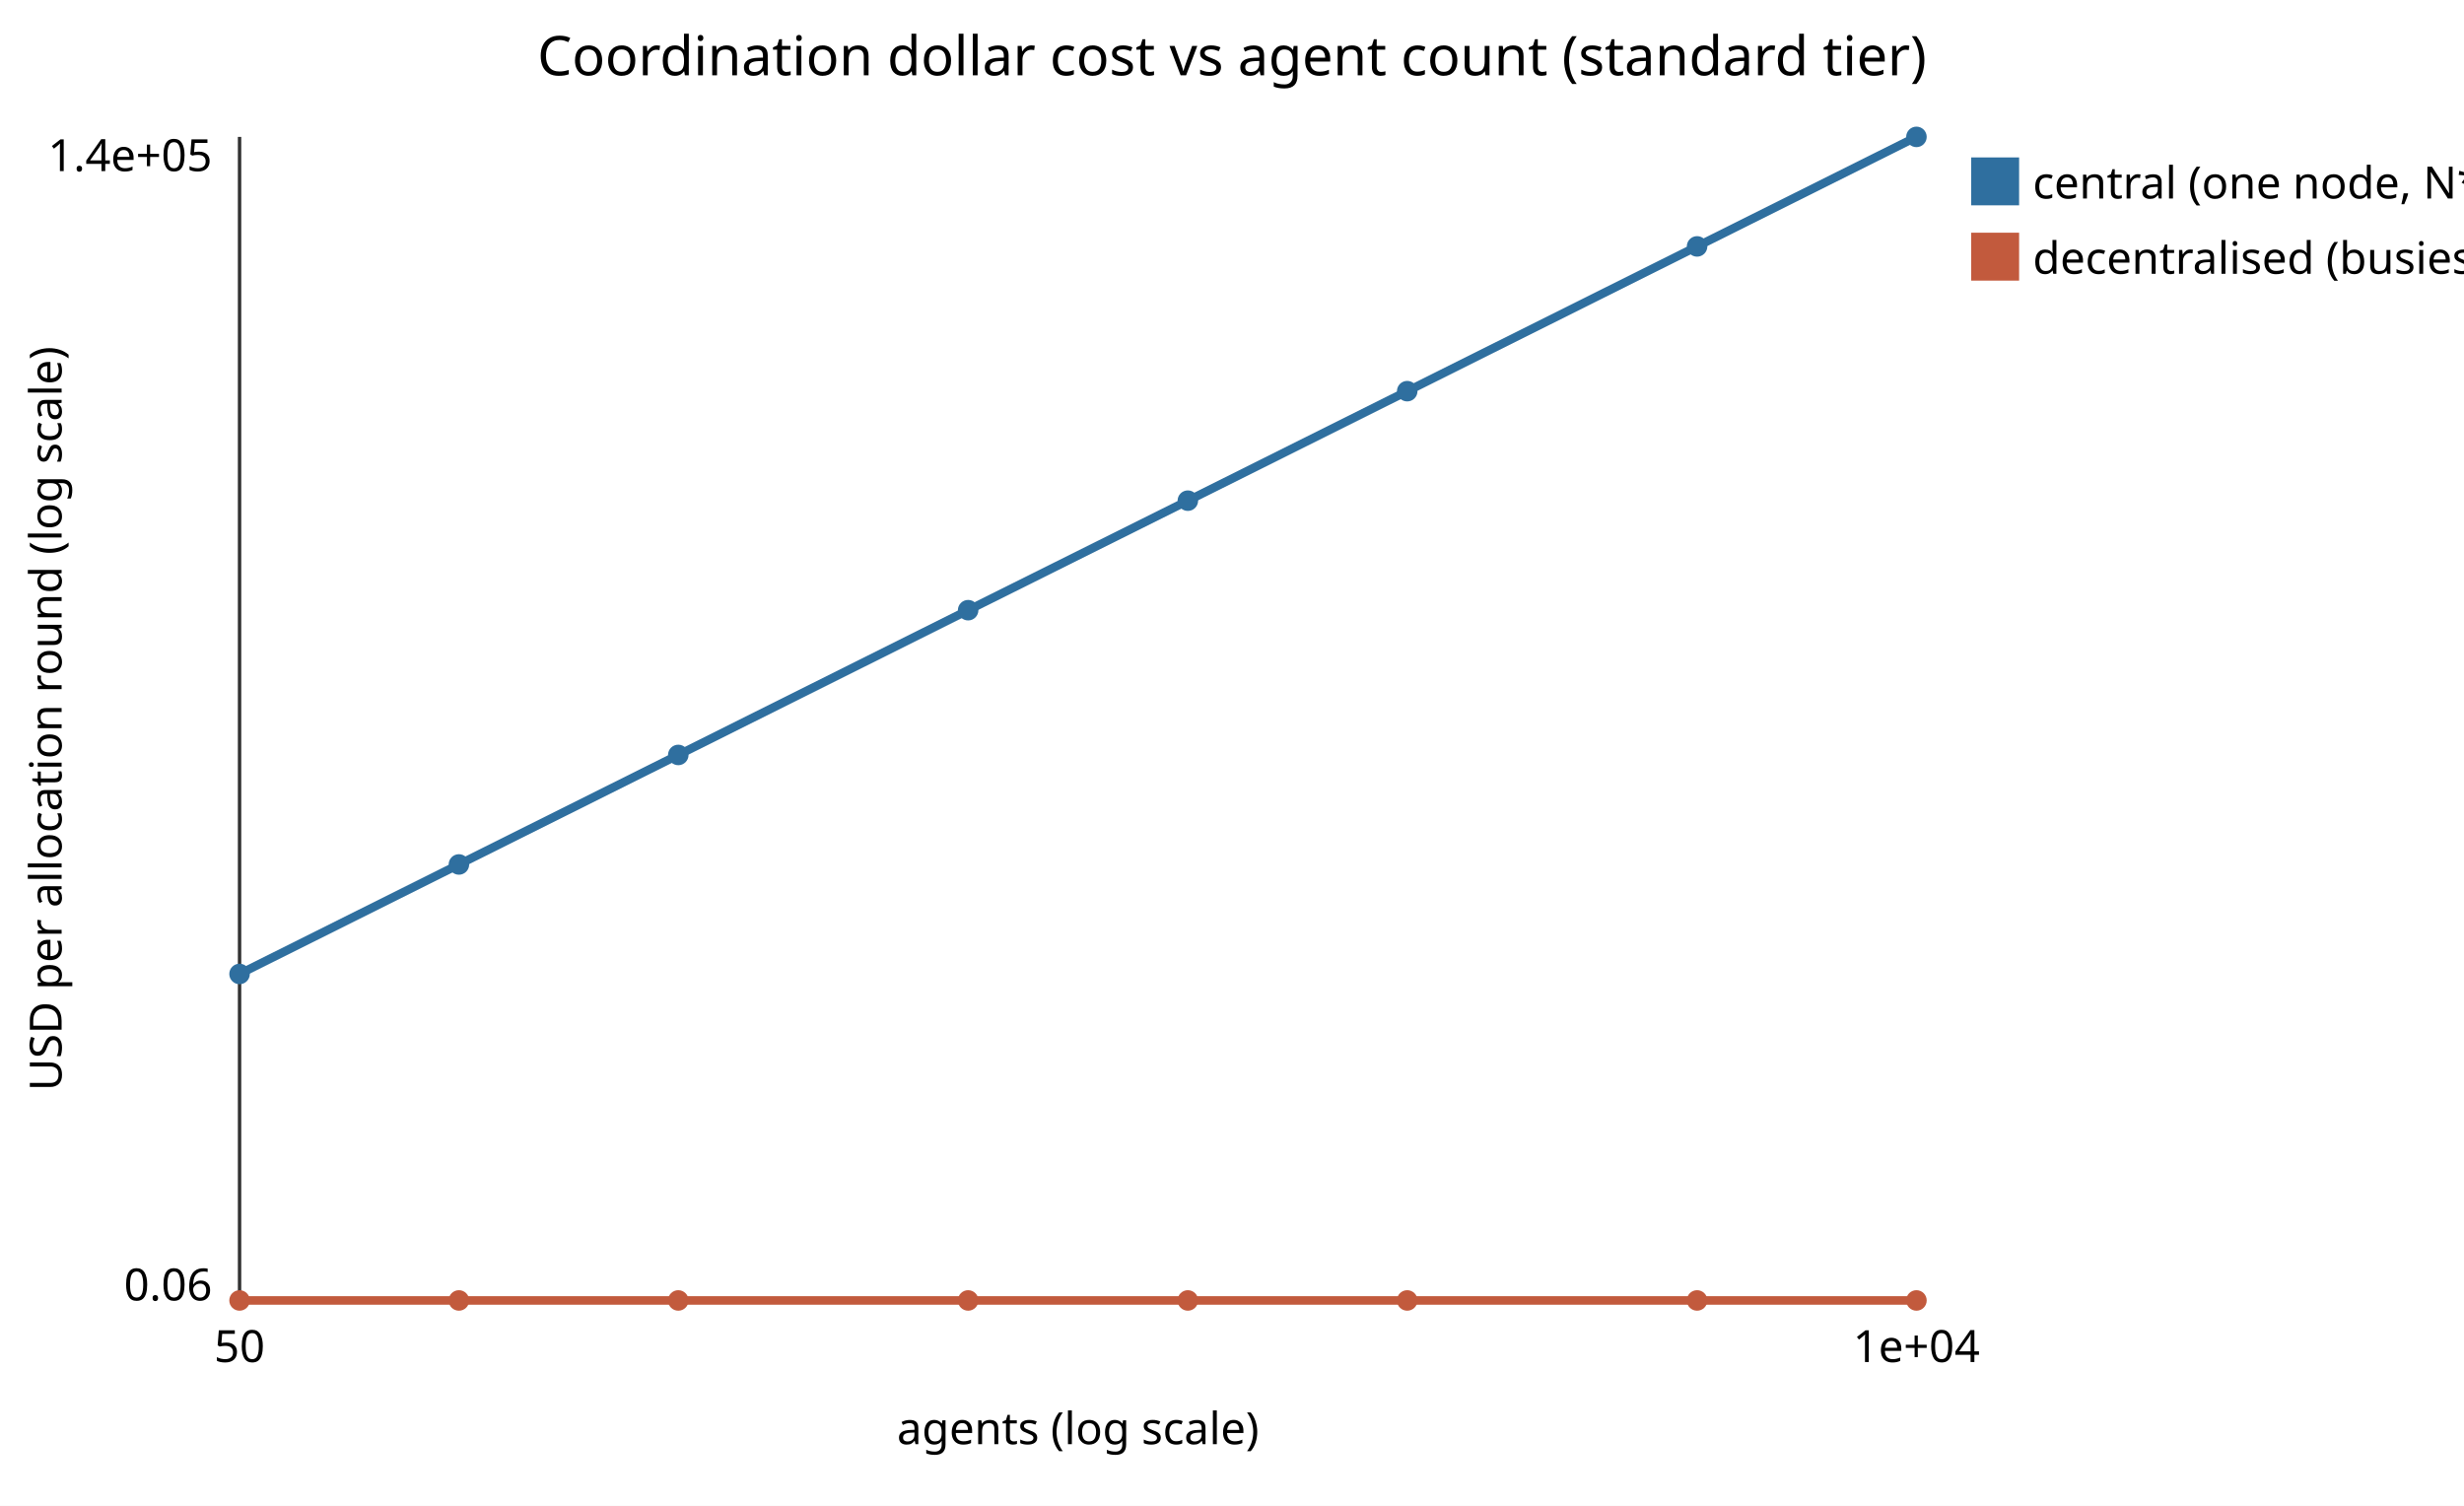
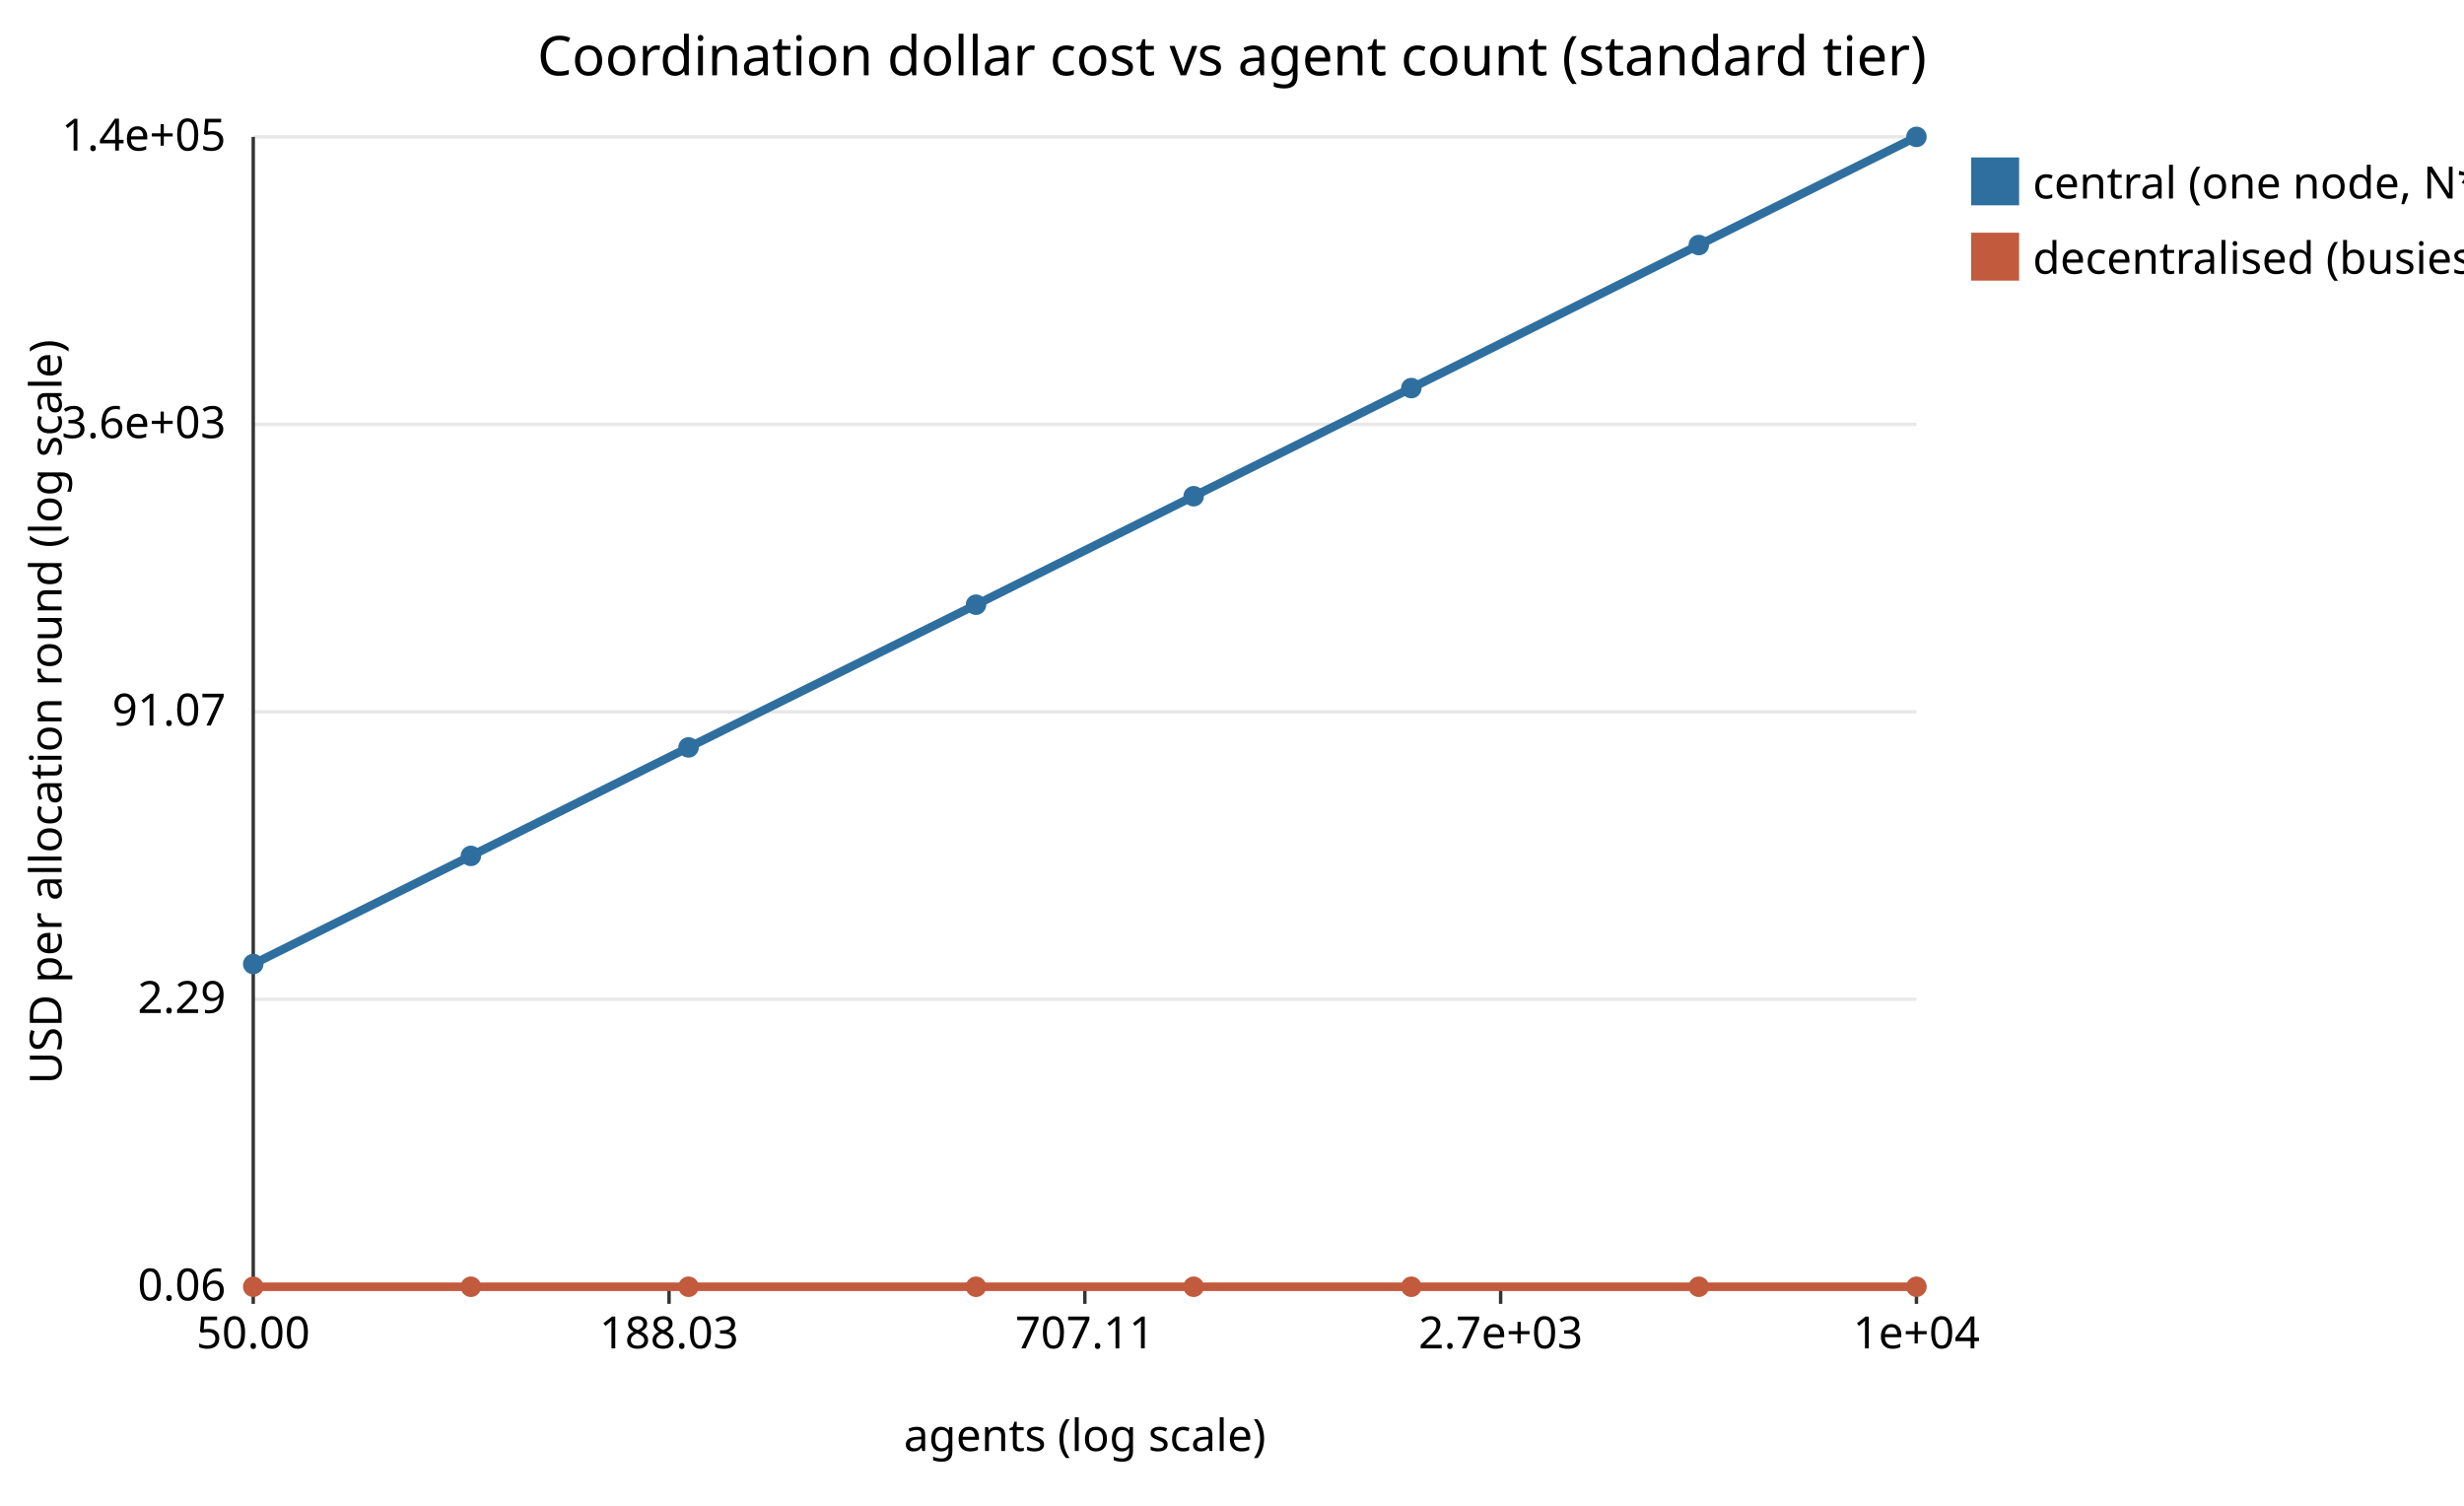
<svg xmlns="http://www.w3.org/2000/svg" width="720" height="440" viewBox="0 0 720 440" font-family="sans-serif" font-size="13">
  <rect width="720" height="440" fill="white" />
  <text x="360" y="22" text-anchor="middle" font-size="16">Coordination dollar cost vs agent count (standard tier)</text>
-   <line x1="70" y1="380" x2="560" y2="380" stroke="#333" />
-   <line x1="70" y1="380" x2="70" y2="40" stroke="#333" />
-   <text x="315" y="422" text-anchor="middle">agents (log scale)</text>
-   <text x="18" y="210" text-anchor="middle" transform="rotate(-90 18 210)">USD per allocation round (log scale)</text>
-   <path d="M70.0 284.6 L134.1 252.6 L198.2 220.6 L282.9 178.3 L347.1 146.3 L411.2 114.3 L495.9 72.0 L560.0 40.0" fill="none" stroke="#2f6f9f" stroke-width="2.5" />
-   <circle cx="70.0" cy="284.6" r="3" fill="#2f6f9f" />
-   <circle cx="134.1" cy="252.6" r="3" fill="#2f6f9f" />
-   <circle cx="198.2" cy="220.6" r="3" fill="#2f6f9f" />
-   <circle cx="282.9" cy="178.3" r="3" fill="#2f6f9f" />
-   <circle cx="347.1" cy="146.3" r="3" fill="#2f6f9f" />
-   <circle cx="411.2" cy="114.3" r="3" fill="#2f6f9f" />
-   <circle cx="495.9" cy="72.0" r="3" fill="#2f6f9f" />
+   <line x1="74" y1="376.0" x2="560" y2="376.0" stroke="#e8e8e8" />
+   <text x="66" y="380.0" text-anchor="end">0.06</text>
+   <line x1="74" y1="292.0" x2="560" y2="292.0" stroke="#e8e8e8" />
+   <text x="66" y="296.0" text-anchor="end">2.29</text>
+   <line x1="74" y1="208.0" x2="560" y2="208.0" stroke="#e8e8e8" />
+   <text x="66" y="212.0" text-anchor="end">91.07</text>
+   <line x1="74" y1="124.0" x2="560" y2="124.0" stroke="#e8e8e8" />
+   <text x="66" y="128.0" text-anchor="end">3.6e+03</text>
+   <line x1="74" y1="40.0" x2="560" y2="40.0" stroke="#e8e8e8" />
+   <text x="66" y="44.0" text-anchor="end">1.4e+05</text>
+   <line x1="74.0" y1="376" x2="74.0" y2="381" stroke="#333" />
+   <text x="74.0" y="394" text-anchor="middle">50.00</text>
+   <line x1="195.5" y1="376" x2="195.5" y2="381" stroke="#333" />
+   <text x="195.5" y="394" text-anchor="middle">188.03</text>
+   <line x1="317.0" y1="376" x2="317.0" y2="381" stroke="#333" />
+   <text x="317.0" y="394" text-anchor="middle">707.11</text>
+   <line x1="438.5" y1="376" x2="438.5" y2="381" stroke="#333" />
+   <text x="438.5" y="394" text-anchor="middle">2.7e+03</text>
+   <line x1="560.0" y1="376" x2="560.0" y2="381" stroke="#333" />
+   <text x="560.0" y="394" text-anchor="middle">1e+04</text>
+   <line x1="74" y1="376" x2="560" y2="376" stroke="#333" />
+   <line x1="74" y1="376" x2="74" y2="40" stroke="#333" />
+   <text x="317" y="424" text-anchor="middle">agents (log scale)</text>
+   <text x="18" y="208" text-anchor="middle" transform="rotate(-90 18 208)">USD per allocation round (log scale)</text>
+   <path d="M74.0 281.7 L137.6 250.1 L201.2 218.4 L285.2 176.7 L348.8 145.0 L412.4 113.4 L496.4 71.6 L560.0 40.0" fill="none" stroke="#2f6f9f" stroke-width="2.5" />
+   <circle cx="74.0" cy="281.7" r="3" fill="#2f6f9f" />
+   <circle cx="137.6" cy="250.1" r="3" fill="#2f6f9f" />
+   <circle cx="201.2" cy="218.4" r="3" fill="#2f6f9f" />
+   <circle cx="285.2" cy="176.7" r="3" fill="#2f6f9f" />
+   <circle cx="348.8" cy="145.0" r="3" fill="#2f6f9f" />
+   <circle cx="412.4" cy="113.4" r="3" fill="#2f6f9f" />
+   <circle cx="496.4" cy="71.6" r="3" fill="#2f6f9f" />
  <circle cx="560.0" cy="40.0" r="3" fill="#2f6f9f" />
  <rect x="576" y="46" width="14" height="14" fill="#2f6f9f" />
  <text x="594" y="58">central (one node, N*M)</text>
-   <path d="M70.0 380.0 L134.1 380.0 L198.2 380.0 L282.9 380.0 L347.1 380.0 L411.2 380.0 L495.9 380.0 L560.0 380.0" fill="none" stroke="#c25a3d" stroke-width="2.5" />
-   <circle cx="70.0" cy="380.0" r="3" fill="#c25a3d" />
-   <circle cx="134.1" cy="380.0" r="3" fill="#c25a3d" />
-   <circle cx="198.2" cy="380.0" r="3" fill="#c25a3d" />
-   <circle cx="282.9" cy="380.0" r="3" fill="#c25a3d" />
-   <circle cx="347.1" cy="380.0" r="3" fill="#c25a3d" />
-   <circle cx="411.2" cy="380.0" r="3" fill="#c25a3d" />
-   <circle cx="495.9" cy="380.0" r="3" fill="#c25a3d" />
-   <circle cx="560.0" cy="380.0" r="3" fill="#c25a3d" />
+   <path d="M74.0 376.0 L137.6 376.0 L201.2 376.0 L285.2 376.0 L348.8 376.0 L412.4 376.0 L496.4 376.0 L560.0 376.0" fill="none" stroke="#c25a3d" stroke-width="2.5" />
+   <circle cx="74.0" cy="376.0" r="3" fill="#c25a3d" />
+   <circle cx="137.6" cy="376.0" r="3" fill="#c25a3d" />
+   <circle cx="201.2" cy="376.0" r="3" fill="#c25a3d" />
+   <circle cx="285.2" cy="376.0" r="3" fill="#c25a3d" />
+   <circle cx="348.8" cy="376.0" r="3" fill="#c25a3d" />
+   <circle cx="412.4" cy="376.0" r="3" fill="#c25a3d" />
+   <circle cx="496.4" cy="376.0" r="3" fill="#c25a3d" />
+   <circle cx="560.0" cy="376.0" r="3" fill="#c25a3d" />
  <rect x="576" y="68" width="14" height="14" fill="#c25a3d" />
  <text x="594" y="80">decentralised (busiest node)</text>
-   <text x="70" y="398" text-anchor="middle">50</text>
-   <text x="560" y="398" text-anchor="middle">1e+04</text>
-   <text x="62" y="380" text-anchor="end">0.06</text>
-   <text x="62" y="50" text-anchor="end">1.4e+05</text>
</svg>
